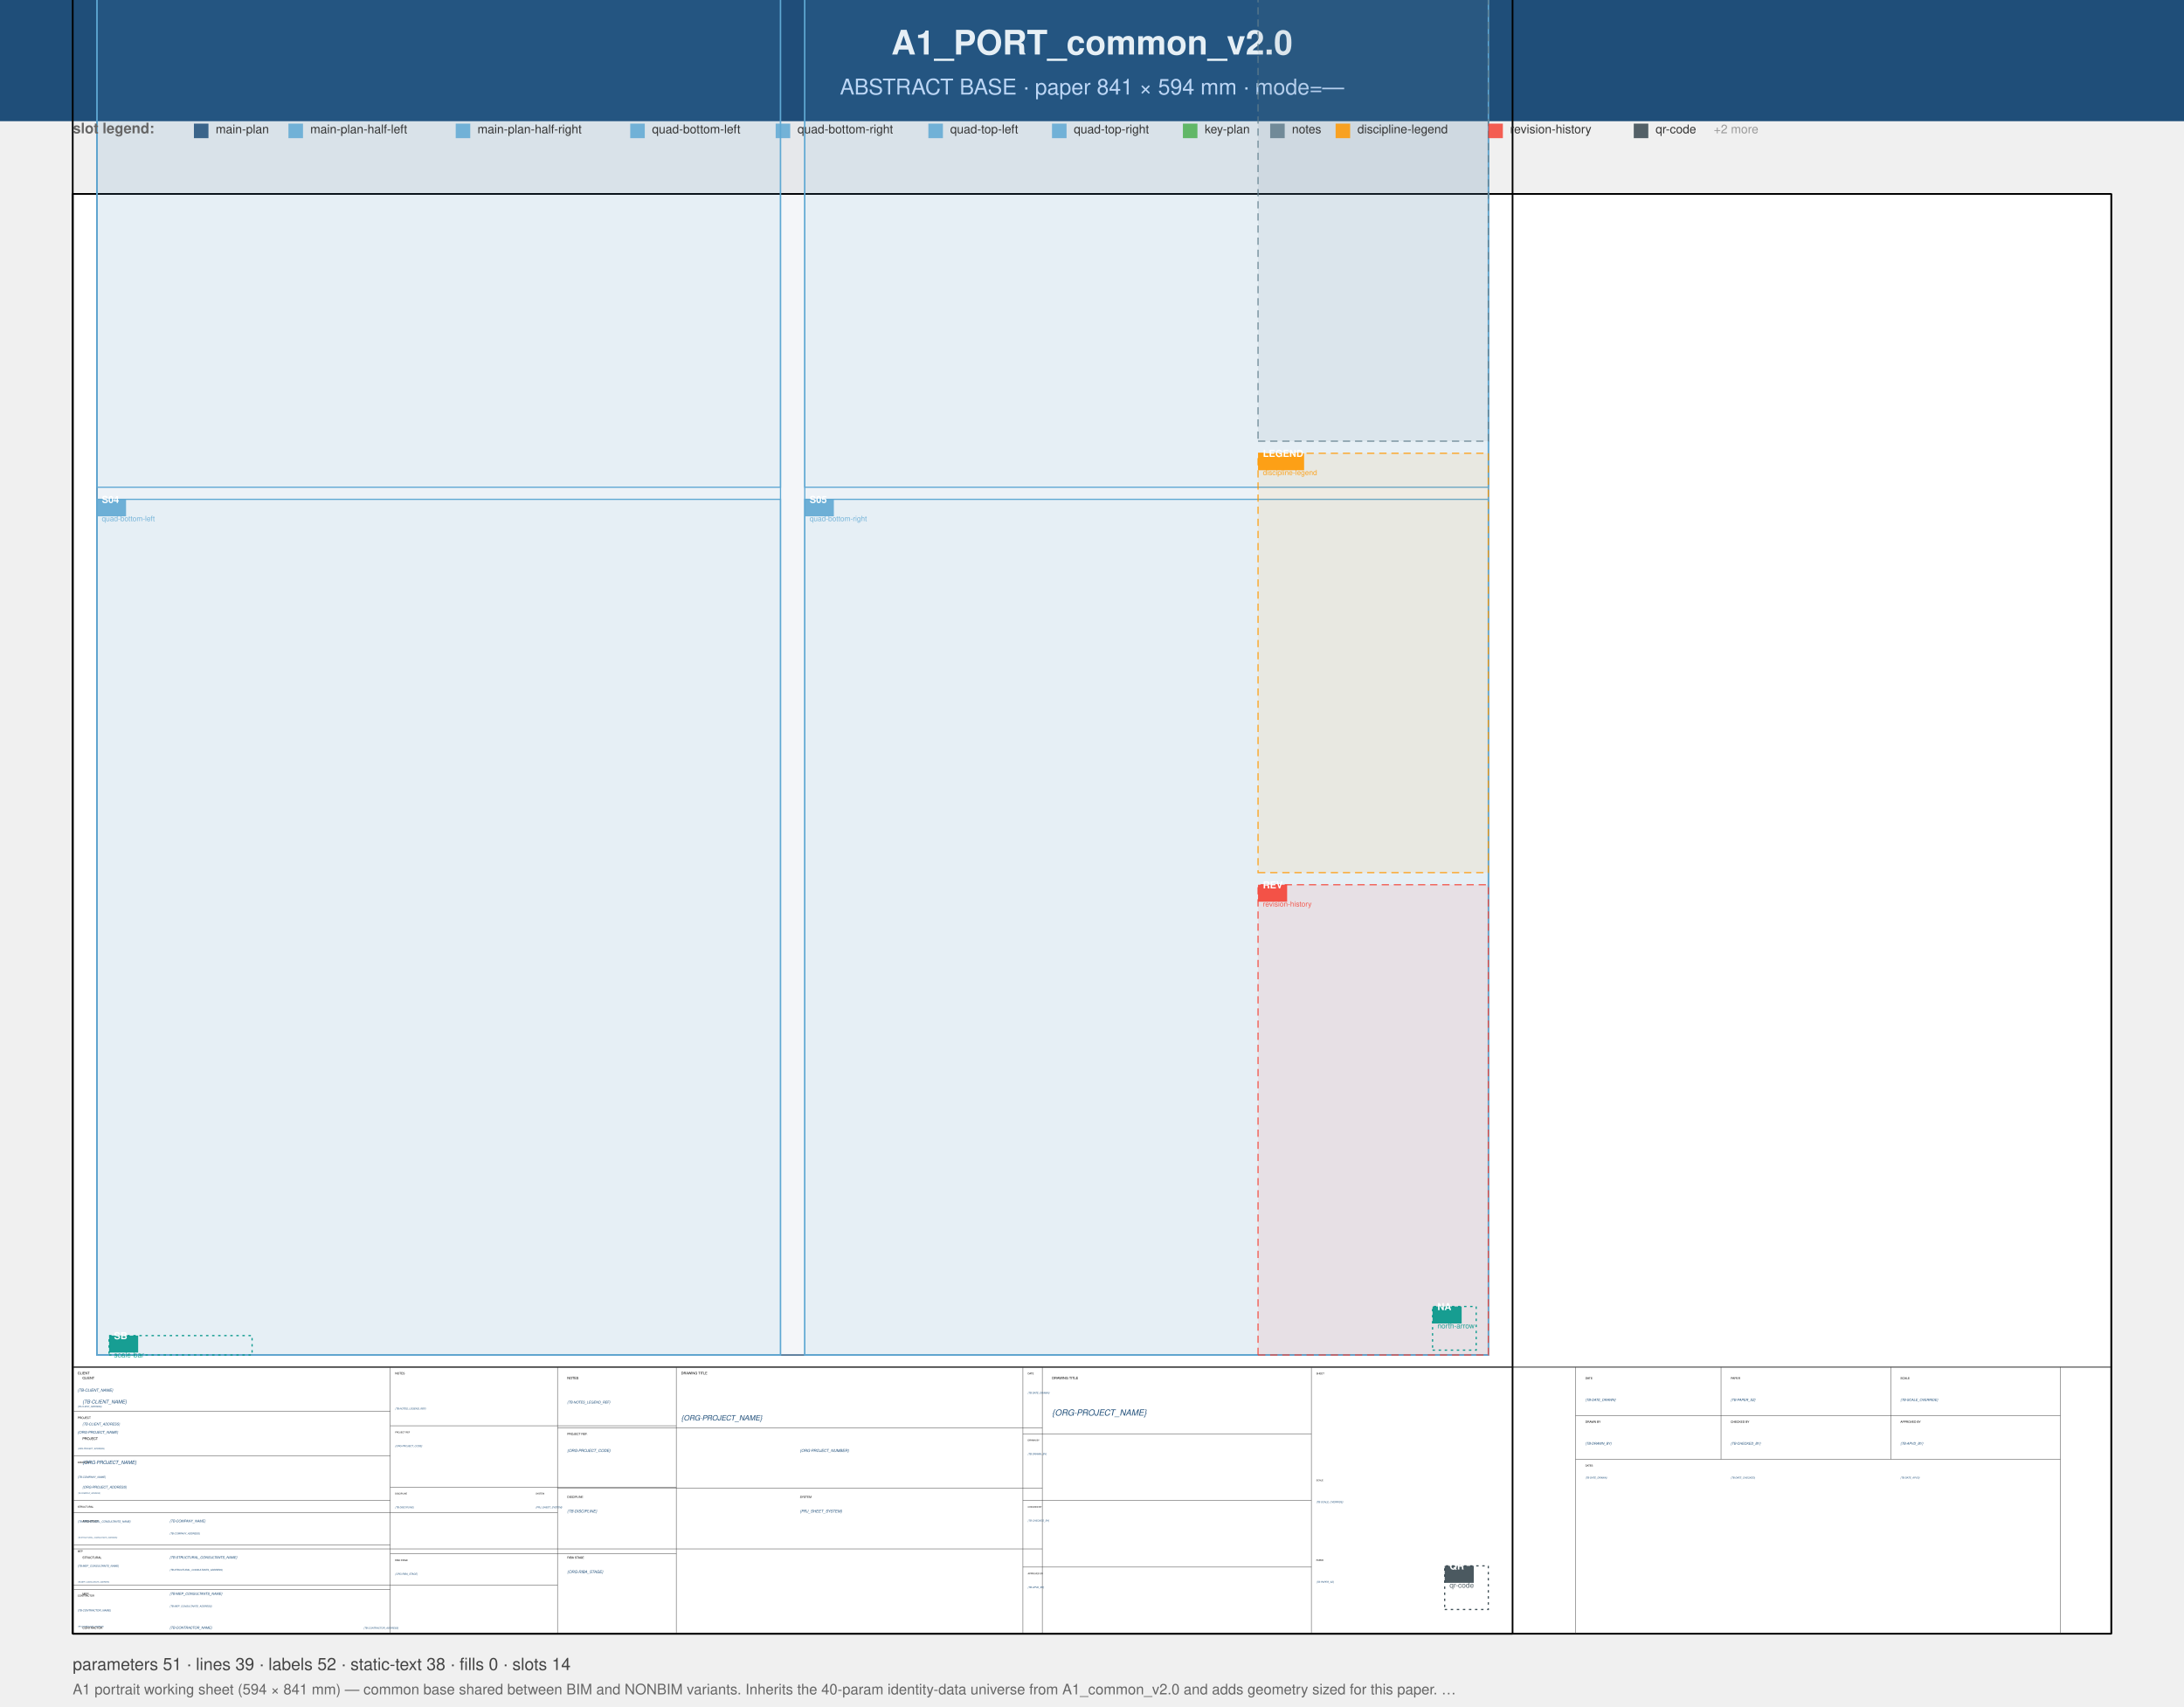
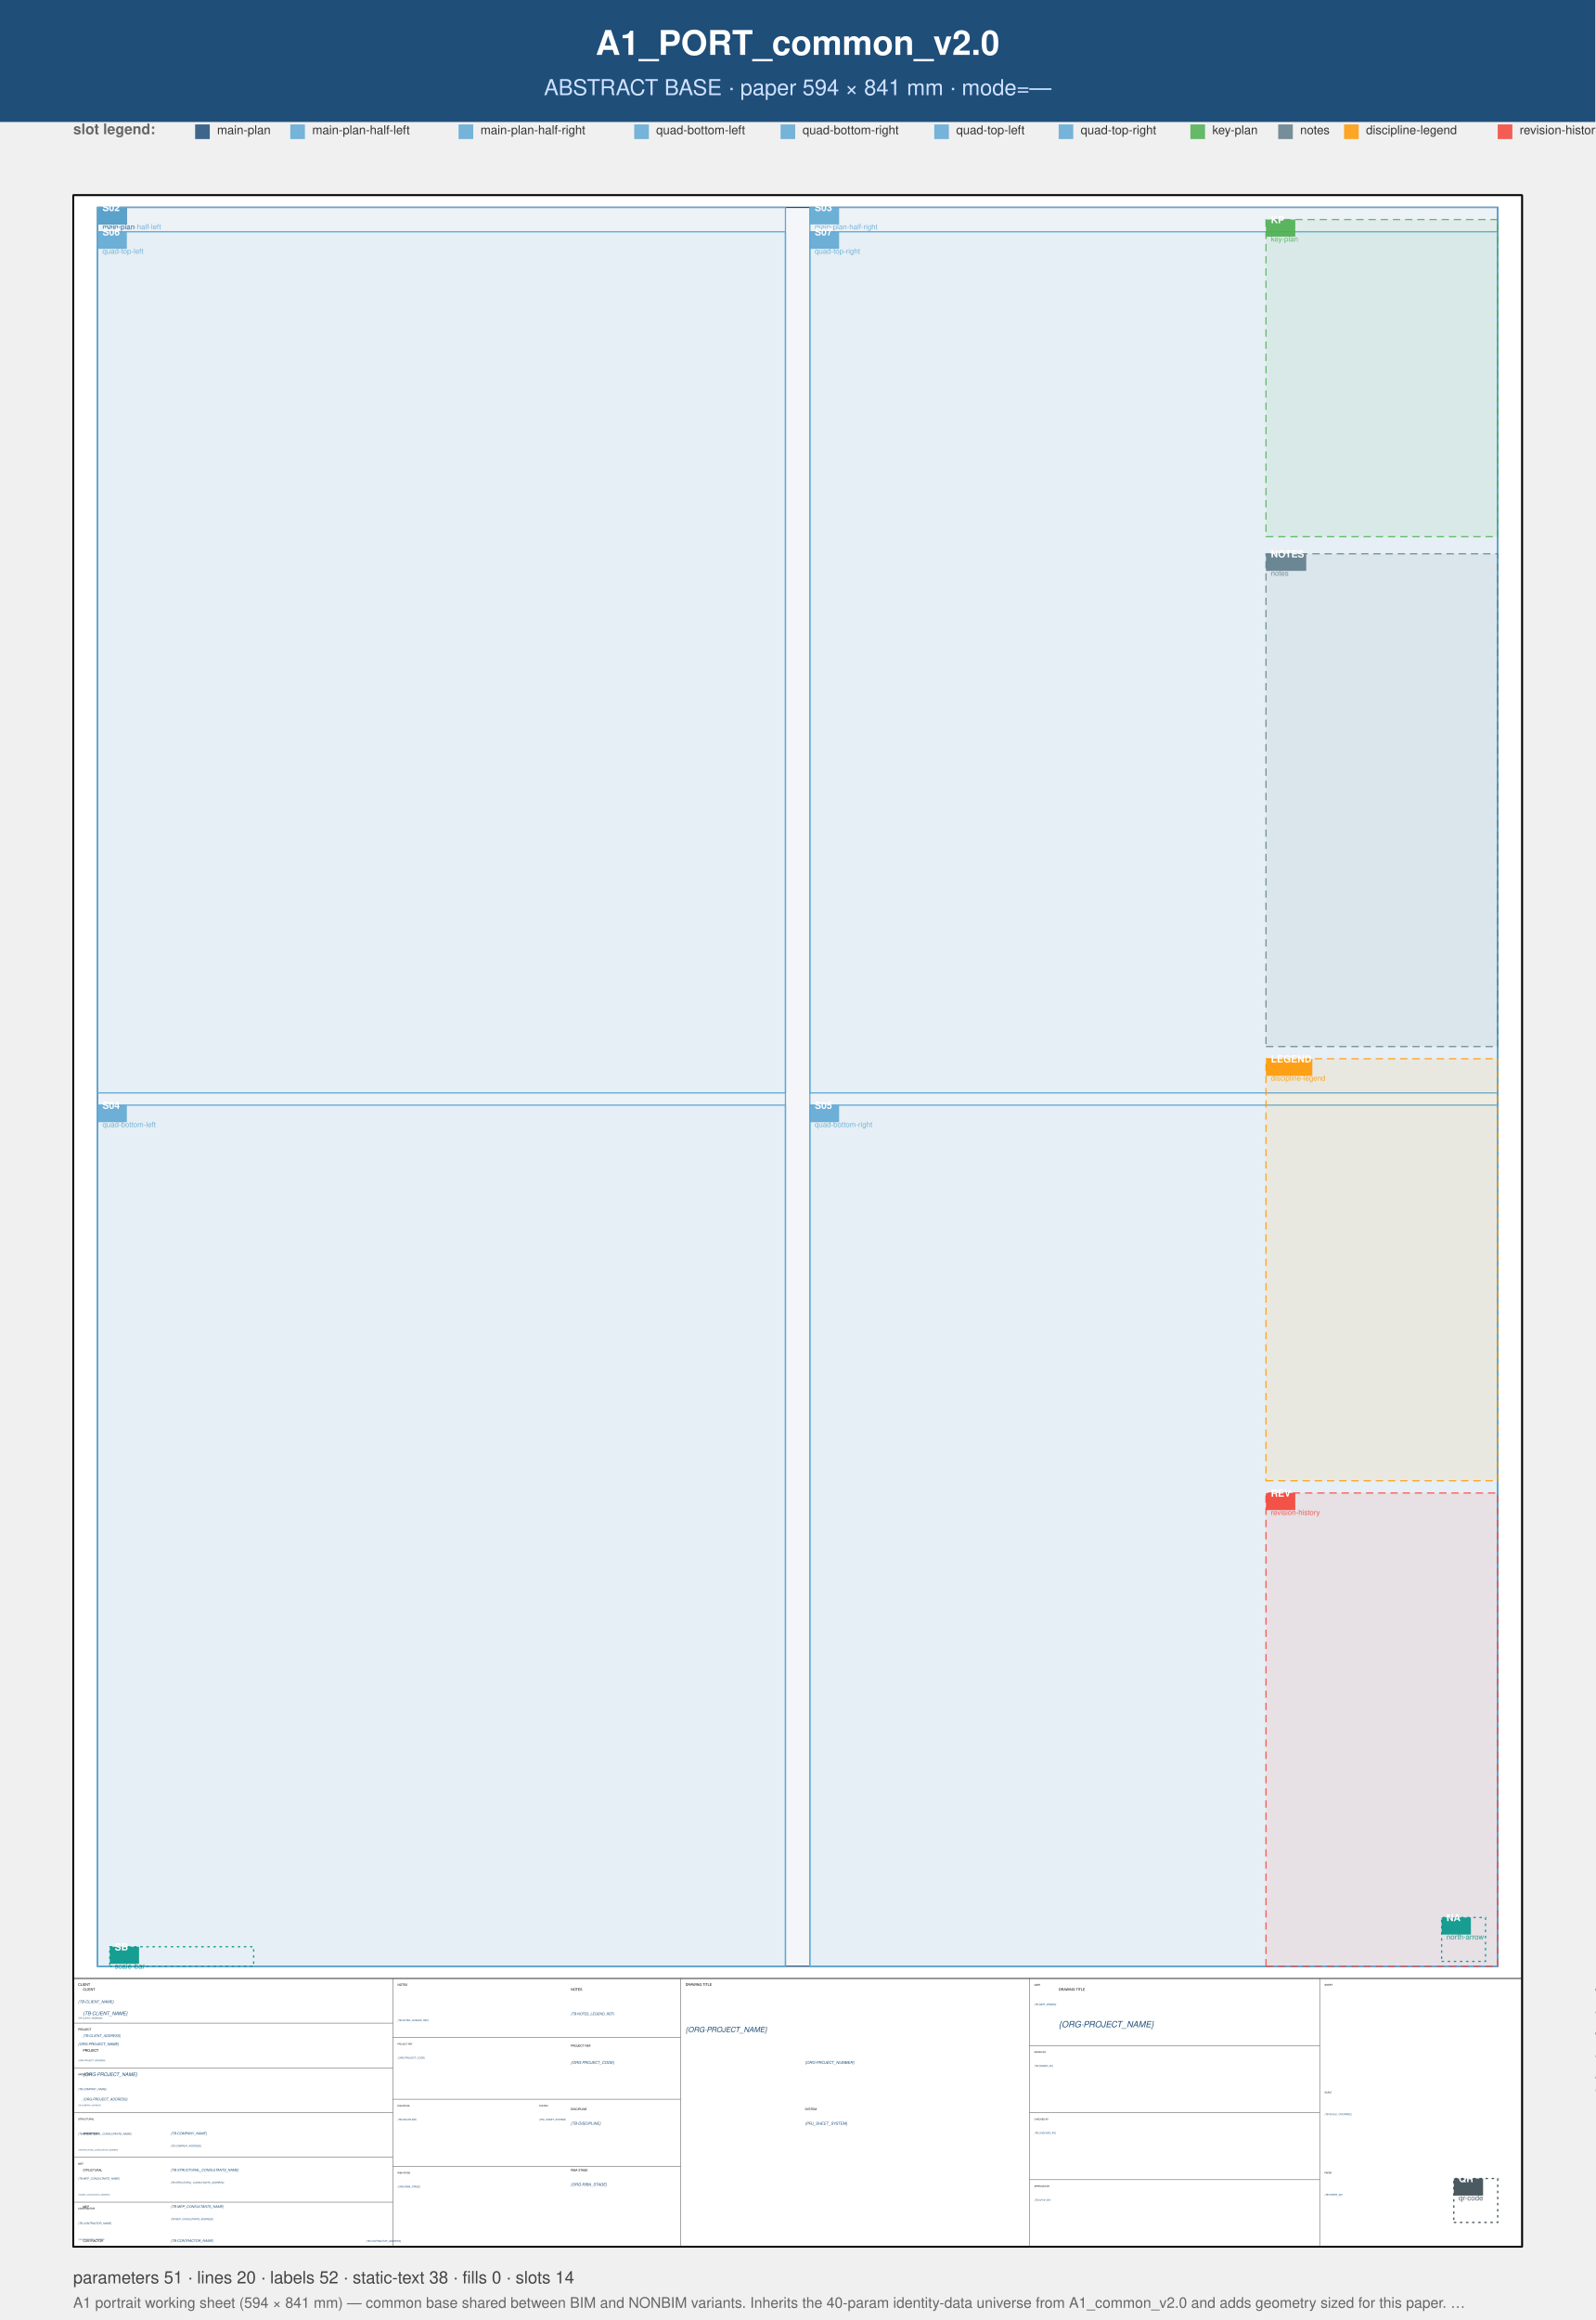
- <svg xmlns="http://www.w3.org/2000/svg" viewBox="0 0 901 704" width="901mm" height="704mm" style="background:#fafafa;font-family:Helvetica,Arial,sans-serif;">
-   <rect x="0" y="0" width="901" height="50" fill="#1F4E79" />
-   <text x="450.5" y="22.5" text-anchor="middle" fill="#fff" font-size="14" font-weight="bold">A1_PORT_common_v2.0</text>
-   <text x="450.5" y="39.0" text-anchor="middle" fill="#cfe2ff" font-size="9">ABSTRACT BASE   ·   paper 841 × 594 mm   ·   mode=—</text>
-   <g transform="translate(30,674) scale(1,-1)">
-     <rect x="0" y="0" width="841" height="594" fill="#ffffff" stroke="#1a1a1a" stroke-width="0.6" />
-     <line x1="0" y1="0" x2="841" y2="0" stroke="#000" stroke-width="0.7" />
-     <line x1="841" y1="0" x2="841" y2="594" stroke="#000" stroke-width="0.7" />
-     <line x1="841" y1="594" x2="0" y2="594" stroke="#000" stroke-width="0.7" />
-     <line x1="0" y1="594" x2="0" y2="0" stroke="#000" stroke-width="0.7" />
-     <line x1="0" y1="110" x2="841" y2="110" stroke="#222" stroke-width="0.35" />
-     <line x1="200" y1="0" x2="200" y2="110" stroke="#444" stroke-width="0.18" />
-     <line x1="400" y1="0" x2="400" y2="110" stroke="#444" stroke-width="0.18" />
-     <line x1="620" y1="0" x2="620" y2="110" stroke="#444" stroke-width="0.18" />
-     <line x1="820" y1="0" x2="820" y2="110" stroke="#444" stroke-width="0.18" />
-     <line x1="0" y1="50" x2="200" y2="50" stroke="#444" stroke-width="0.18" />
-     <line x1="0" y1="35" x2="200" y2="35" stroke="#444" stroke-width="0.18" />
-     <line x1="0" y1="20" x2="200" y2="20" stroke="#444" stroke-width="0.18" />
-     <line x1="200" y1="85" x2="400" y2="85" stroke="#444" stroke-width="0.18" />
-     <line x1="200" y1="60" x2="400" y2="60" stroke="#444" stroke-width="0.18" />
-     <line x1="200" y1="35" x2="400" y2="35" stroke="#444" stroke-width="0.18" />
-     <line x1="620" y1="90" x2="820" y2="90" stroke="#444" stroke-width="0.18" />
-     <line x1="620" y1="72" x2="820" y2="72" stroke="#444" stroke-width="0.18" />
-     <line x1="680" y1="72" x2="680" y2="110" stroke="#444" stroke-width="0.18" />
-     <line x1="750" y1="72" x2="750" y2="110" stroke="#444" stroke-width="0.18" />
+ <svg xmlns="http://www.w3.org/2000/svg" viewBox="0 0 654 951" width="654mm" height="951mm" style="background:#fafafa;font-family:Helvetica,Arial,sans-serif;">
+   <rect x="0" y="0" width="654" height="50" fill="#1F4E79" />
+   <text x="327.0" y="22.5" text-anchor="middle" fill="#fff" font-size="14" font-weight="bold">A1_PORT_common_v2.0</text>
+   <text x="327.0" y="39.0" text-anchor="middle" fill="#cfe2ff" font-size="9">ABSTRACT BASE   ·   paper 594 × 841 mm   ·   mode=—</text>
+   <g transform="translate(30,921) scale(1,-1)">
+     <rect x="0" y="0" width="594" height="841" fill="#ffffff" stroke="#1a1a1a" stroke-width="0.6" />
    <line x1="0" y1="0" x2="594" y2="0" stroke="#000" stroke-width="0.7" />
    <line x1="594" y1="0" x2="594" y2="841" stroke="#000" stroke-width="0.7" />
    <line x1="594" y1="841" x2="0" y2="841" stroke="#000" stroke-width="0.7" />
    <line x1="0" y1="841" x2="0" y2="0" stroke="#000" stroke-width="0.7" />
    <line x1="0" y1="110" x2="594" y2="110" stroke="#222" stroke-width="0.35" />
    <line x1="131" y1="0" x2="131" y2="110" stroke="#444" stroke-width="0.18" />
    <line x1="249" y1="0" x2="249" y2="110" stroke="#444" stroke-width="0.18" />
    <line x1="392" y1="0" x2="392" y2="110" stroke="#444" stroke-width="0.18" />
    <line x1="511" y1="0" x2="511" y2="110" stroke="#444" stroke-width="0.18" />
    <line x1="0" y1="18.3" x2="131" y2="18.3" stroke="#444" stroke-width="0.18" />
    <line x1="0" y1="36.7" x2="131" y2="36.7" stroke="#444" stroke-width="0.18" />
    <line x1="0" y1="55.0" x2="131" y2="55.0" stroke="#444" stroke-width="0.18" />
    <line x1="0" y1="73.3" x2="131" y2="73.3" stroke="#444" stroke-width="0.18" />
    <line x1="0" y1="91.7" x2="131" y2="91.7" stroke="#444" stroke-width="0.18" />
    <line x1="131" y1="33.0" x2="249" y2="33.0" stroke="#444" stroke-width="0.18" />
    <line x1="131" y1="60.5" x2="249" y2="60.5" stroke="#444" stroke-width="0.18" />
    <line x1="131" y1="85.8" x2="249" y2="85.8" stroke="#444" stroke-width="0.18" />
    <line x1="392" y1="27.5" x2="511" y2="27.5" stroke="#444" stroke-width="0.18" />
    <line x1="392" y1="55.0" x2="511" y2="55.0" stroke="#444" stroke-width="0.18" />
    <line x1="392" y1="82.5" x2="511" y2="82.5" stroke="#444" stroke-width="0.18" />
    <g transform="translate(4,105) scale(1,-1)">
      <text x="0" y="0" font-size="1.4" text-anchor="start" fill="#000">CLIENT</text>
    </g>
    <g transform="translate(4,80) scale(1,-1)">
      <text x="0" y="0" font-size="1.4" text-anchor="start" fill="#000">PROJECT</text>
    </g>
    <g transform="translate(4,46) scale(1,-1)">
      <text x="0" y="0" font-size="1.2" text-anchor="start" fill="#000">ARCHITECT</text>
    </g>
    <g transform="translate(4,31) scale(1,-1)">
      <text x="0" y="0" font-size="1.2" text-anchor="start" fill="#000">STRUCTURAL</text>
    </g>
    <g transform="translate(4,16) scale(1,-1)">
      <text x="0" y="0" font-size="1.2" text-anchor="start" fill="#000">MEP</text>
    </g>
    <g transform="translate(4,2) scale(1,-1)">
      <text x="0" y="0" font-size="1.2" text-anchor="start" fill="#000">CONTRACTOR</text>
    </g>
    <g transform="translate(204,105) scale(1,-1)">
      <text x="0" y="0" font-size="1.4" text-anchor="start" fill="#000">NOTES</text>
    </g>
    <g transform="translate(404,105) scale(1,-1)">
      <text x="0" y="0" font-size="1.4" text-anchor="start" fill="#000">DRAWING TITLE</text>
    </g>
    <g transform="translate(204,82) scale(1,-1)">
      <text x="0" y="0" font-size="1.2" text-anchor="start" fill="#000">PROJECT REF.</text>
    </g>
    <g transform="translate(204,56) scale(1,-1)">
      <text x="0" y="0" font-size="1.2" text-anchor="start" fill="#000">DISCIPLINE</text>
    </g>
    <g transform="translate(204,31) scale(1,-1)">
      <text x="0" y="0" font-size="1.2" text-anchor="start" fill="#000">RIBA STAGE</text>
    </g>
    <g transform="translate(624,105) scale(1,-1)">
      <text x="0" y="0" font-size="1.2" text-anchor="start" fill="#000">DATE</text>
    </g>
    <g transform="translate(684,105) scale(1,-1)">
      <text x="0" y="0" font-size="1.2" text-anchor="start" fill="#000">PAPER</text>
    </g>
    <g transform="translate(754,105) scale(1,-1)">
      <text x="0" y="0" font-size="1.2" text-anchor="start" fill="#000">SCALE</text>
    </g>
    <g transform="translate(624,87) scale(1,-1)">
      <text x="0" y="0" font-size="1.2" text-anchor="start" fill="#000">DRAWN BY</text>
    </g>
    <g transform="translate(684,87) scale(1,-1)">
      <text x="0" y="0" font-size="1.2" text-anchor="start" fill="#000">CHECKED BY</text>
    </g>
    <g transform="translate(754,87) scale(1,-1)">
      <text x="0" y="0" font-size="1.2" text-anchor="start" fill="#000">APPROVED BY</text>
    </g>
    <g transform="translate(624,69) scale(1,-1)">
      <text x="0" y="0" font-size="1.0" text-anchor="start" fill="#000">DATES</text>
    </g>
    <g transform="translate(300,56) scale(1,-1)">
      <text x="0" y="0" font-size="1.2" text-anchor="start" fill="#000">SYSTEM</text>
    </g>
    <g transform="translate(2,107) scale(1,-1)">
      <text x="0" y="0" font-size="1.4" text-anchor="start" fill="#000">CLIENT</text>
    </g>
    <g transform="translate(2,88.66667) scale(1,-1)">
      <text x="0" y="0" font-size="1.2" text-anchor="start" fill="#000">PROJECT</text>
    </g>
    <g transform="translate(2,70.33333) scale(1,-1)">
      <text x="0" y="0" font-size="1.0" text-anchor="start" fill="#000">ARCHITECT</text>
    </g>
    <g transform="translate(2,52.0) scale(1,-1)">
      <text x="0" y="0" font-size="1.0" text-anchor="start" fill="#000">STRUCTURAL</text>
    </g>
    <g transform="translate(2,33.66667) scale(1,-1)">
      <text x="0" y="0" font-size="1.0" text-anchor="start" fill="#000">MEP</text>
    </g>
    <g transform="translate(2,15.33333) scale(1,-1)">
      <text x="0" y="0" font-size="1.0" text-anchor="start" fill="#000">CONTRACTOR</text>
    </g>
    <g transform="translate(133,107) scale(1,-1)">
      <text x="0" y="0" font-size="1.2" text-anchor="start" fill="#000">NOTES</text>
    </g>
    <g transform="translate(133,82.8) scale(1,-1)">
      <text x="0" y="0" font-size="0.9" text-anchor="start" fill="#000">PROJECT REF</text>
    </g>
    <g transform="translate(133,57.5) scale(1,-1)">
      <text x="0" y="0" font-size="0.9" text-anchor="start" fill="#000">DISCIPLINE</text>
    </g>
    <g transform="translate(133,30.0) scale(1,-1)">
      <text x="0" y="0" font-size="0.9" text-anchor="start" fill="#000">RIBA STAGE</text>
    </g>
    <g transform="translate(251,107) scale(1,-1)">
      <text x="0" y="0" font-size="1.4" text-anchor="start" fill="#000">DRAWING TITLE</text>
    </g>
    <g transform="translate(394,107) scale(1,-1)">
      <text x="0" y="0" font-size="1.0" text-anchor="start" fill="#000">DATE</text>
    </g>
    <g transform="translate(394,79.5) scale(1,-1)">
      <text x="0" y="0" font-size="0.9" text-anchor="start" fill="#000">DRAWN BY</text>
    </g>
    <g transform="translate(394,52.0) scale(1,-1)">
      <text x="0" y="0" font-size="0.9" text-anchor="start" fill="#000">CHECKED BY</text>
    </g>
    <g transform="translate(394,24.5) scale(1,-1)">
      <text x="0" y="0" font-size="0.9" text-anchor="start" fill="#000">APPROVED BY</text>
    </g>
    <g transform="translate(513,107) scale(1,-1)">
      <text x="0" y="0" font-size="1.0" text-anchor="start" fill="#000">SHEET</text>
    </g>
    <g transform="translate(513,63.0) scale(1,-1)">
      <text x="0" y="0" font-size="0.9" text-anchor="start" fill="#000">SCALE</text>
    </g>
    <g transform="translate(513,30.0) scale(1,-1)">
      <text x="0" y="0" font-size="0.9" text-anchor="start" fill="#000">PAPER</text>
    </g>
    <g transform="translate(191,57.5) scale(1,-1)">
      <text x="0" y="0" font-size="0.9" text-anchor="start" fill="#000">SYSTEM</text>
    </g>
    <g transform="translate(4,95) scale(1,-1)">
      <text x="0" y="0" font-size="2.0" text-anchor="start" fill="#1F4E79" font-style="italic">{TB·CLIENT_NAME}</text>
    </g>
    <g transform="translate(4,86) scale(1,-1)">
      <text x="0" y="0" font-size="1.4" text-anchor="start" fill="#1F4E79" font-style="italic">{TB·CLIENT_ADDRESS}</text>
    </g>
    <g transform="translate(4,70) scale(1,-1)">
      <text x="0" y="0" font-size="2.0" text-anchor="start" fill="#1F4E79" font-style="italic">{ORG·PROJECT_NAME}</text>
    </g>
    <g transform="translate(4,60) scale(1,-1)">
      <text x="0" y="0" font-size="1.4" text-anchor="start" fill="#1F4E79" font-style="italic">{ORG·PROJECT_ADDRESS}</text>
    </g>
    <g transform="translate(40,46) scale(1,-1)">
      <text x="0" y="0" font-size="1.4" text-anchor="start" fill="#1F4E79" font-style="italic">{TB·COMPANY_NAME}</text>
    </g>
    <g transform="translate(40,41) scale(1,-1)">
      <text x="0" y="0" font-size="1.0" text-anchor="start" fill="#1F4E79" font-style="italic">{TB·COMPANY_ADDRESS}</text>
    </g>
    <g transform="translate(40,31) scale(1,-1)">
      <text x="0" y="0" font-size="1.4" text-anchor="start" fill="#1F4E79" font-style="italic">{TB·STRUCTURAL_CONSULTANTS_NAME}</text>
    </g>
    <g transform="translate(40,26) scale(1,-1)">
      <text x="0" y="0" font-size="1.0" text-anchor="start" fill="#1F4E79" font-style="italic">{TB·STRUCTURAL_CONSULTANTS_ADDRESS}</text>
    </g>
    <g transform="translate(40,16) scale(1,-1)">
      <text x="0" y="0" font-size="1.4" text-anchor="start" fill="#1F4E79" font-style="italic">{TB·MEP_CONSULTANTS_NAME}</text>
    </g>
    <g transform="translate(40,11) scale(1,-1)">
      <text x="0" y="0" font-size="1.0" text-anchor="start" fill="#1F4E79" font-style="italic">{TB·MEP_CONSULTANTS_ADDRESS}</text>
    </g>
    <g transform="translate(40,2) scale(1,-1)">
      <text x="0" y="0" font-size="1.4" text-anchor="start" fill="#1F4E79" font-style="italic">{TB·CONTRACTOR_NAME}</text>
    </g>
    <g transform="translate(120,2) scale(1,-1)">
      <text x="0" y="0" font-size="1.0" text-anchor="start" fill="#1F4E79" font-style="italic">{TB·CONTRACTOR_ADDRESS}</text>
    </g>
    <g transform="translate(204,75) scale(1,-1)">
      <text x="0" y="0" font-size="1.6" text-anchor="start" fill="#1F4E79" font-style="italic">{ORG·PROJECT_CODE}</text>
    </g>
    <g transform="translate(300,75) scale(1,-1)">
      <text x="0" y="0" font-size="1.6" text-anchor="start" fill="#1F4E79" font-style="italic">{ORG·PROJECT_NUMBER}</text>
    </g>
    <g transform="translate(204,50) scale(1,-1)">
      <text x="0" y="0" font-size="1.6" text-anchor="start" fill="#1F4E79" font-style="italic">{TB·DISCIPLINE}</text>
    </g>
    <g transform="translate(204,25) scale(1,-1)">
      <text x="0" y="0" font-size="1.6" text-anchor="start" fill="#1F4E79" font-style="italic">{ORG·RIBA_STAGE}</text>
    </g>
    <g transform="translate(204,95) scale(1,-1)">
      <text x="0" y="0" font-size="1.4" text-anchor="start" fill="#1F4E79" font-style="italic">{TB·NOTES_LEGEND_REF}</text>
    </g>
    <g transform="translate(404,90) scale(1,-1)">
      <text x="0" y="0" font-size="3.5" text-anchor="start" fill="#1F4E79" font-style="italic">{ORG·PROJECT_NAME}</text>
    </g>
    <g transform="translate(624,96) scale(1,-1)">
      <text x="0" y="0" font-size="1.4" text-anchor="start" fill="#1F4E79" font-style="italic">{TB·DATE_DRAWN}</text>
    </g>
    <g transform="translate(684,96) scale(1,-1)">
      <text x="0" y="0" font-size="1.4" text-anchor="start" fill="#1F4E79" font-style="italic">{TB·PAPER_SZ}</text>
    </g>
    <g transform="translate(754,96) scale(1,-1)">
      <text x="0" y="0" font-size="1.4" text-anchor="start" fill="#1F4E79" font-style="italic">{TB·SCALE_OVERRIDE}</text>
    </g>
    <g transform="translate(624,78) scale(1,-1)">
      <text x="0" y="0" font-size="1.4" text-anchor="start" fill="#1F4E79" font-style="italic">{TB·DRAWN_BY}</text>
    </g>
    <g transform="translate(684,78) scale(1,-1)">
      <text x="0" y="0" font-size="1.4" text-anchor="start" fill="#1F4E79" font-style="italic">{TB·CHECKED_BY}</text>
    </g>
    <g transform="translate(754,78) scale(1,-1)">
      <text x="0" y="0" font-size="1.4" text-anchor="start" fill="#1F4E79" font-style="italic">{TB·APVD_BY}</text>
    </g>
    <g transform="translate(624,64) scale(1,-1)">
      <text x="0" y="0" font-size="1.0" text-anchor="start" fill="#1F4E79" font-style="italic">{TB·DATE_DRAWN}</text>
    </g>
    <g transform="translate(684,64) scale(1,-1)">
      <text x="0" y="0" font-size="1.0" text-anchor="start" fill="#1F4E79" font-style="italic">{TB·DATE_CHECKED}</text>
    </g>
    <g transform="translate(754,64) scale(1,-1)">
      <text x="0" y="0" font-size="1.0" text-anchor="start" fill="#1F4E79" font-style="italic">{TB·DATE_APVD}</text>
    </g>
    <g transform="translate(300,50) scale(1,-1)">
      <text x="0" y="0" font-size="1.6" text-anchor="start" fill="#1F4E79" font-style="italic">{PRJ_SHEET_SYSTEM}</text>
    </g>
    <g transform="translate(2,99.91667) scale(1,-1)">
      <text x="0" y="0" font-size="1.6" text-anchor="start" fill="#1F4E79" font-style="italic">{TB·CLIENT_NAME}</text>
    </g>
    <g transform="translate(2,93.41667) scale(1,-1)">
      <text x="0" y="0" font-size="0.9" text-anchor="start" fill="#1F4E79" font-style="italic">{TB·CLIENT_ADDRESS}</text>
    </g>
    <g transform="translate(2,82.58333) scale(1,-1)">
      <text x="0" y="0" font-size="1.5" text-anchor="start" fill="#1F4E79" font-style="italic">{ORG·PROJECT_NAME}</text>
    </g>
    <g transform="translate(2,76.08333) scale(1,-1)">
      <text x="0" y="0" font-size="0.85" text-anchor="start" fill="#1F4E79" font-style="italic">{ORG·PROJECT_ADDRESS}</text>
    </g>
    <g transform="translate(2,64.25) scale(1,-1)">
      <text x="0" y="0" font-size="1.1" text-anchor="start" fill="#1F4E79" font-style="italic">{TB·COMPANY_NAME}</text>
    </g>
    <g transform="translate(2,57.75) scale(1,-1)">
      <text x="0" y="0" font-size="0.75" text-anchor="start" fill="#1F4E79" font-style="italic">{TB·COMPANY_ADDRESS}</text>
    </g>
    <g transform="translate(2,45.91667) scale(1,-1)">
      <text x="0" y="0" font-size="1.1" text-anchor="start" fill="#1F4E79" font-style="italic">{TB·STRUCTURAL_CONSULTANTS_NAME}</text>
    </g>
    <g transform="translate(2,39.41667) scale(1,-1)">
      <text x="0" y="0" font-size="0.75" text-anchor="start" fill="#1F4E79" font-style="italic">{TB·STRUCTURAL_CONSULTANTS_ADDRESS}</text>
    </g>
    <g transform="translate(2,27.58333) scale(1,-1)">
      <text x="0" y="0" font-size="1.1" text-anchor="start" fill="#1F4E79" font-style="italic">{TB·MEP_CONSULTANTS_NAME}</text>
    </g>
    <g transform="translate(2,21.08333) scale(1,-1)">
      <text x="0" y="0" font-size="0.75" text-anchor="start" fill="#1F4E79" font-style="italic">{TB·MEP_CONSULTANTS_ADDRESS}</text>
    </g>
    <g transform="translate(2,9.25) scale(1,-1)">
      <text x="0" y="0" font-size="1.1" text-anchor="start" fill="#1F4E79" font-style="italic">{TB·CONTRACTOR_NAME}</text>
    </g>
    <g transform="translate(2,2.75) scale(1,-1)">
      <text x="0" y="0" font-size="0.75" text-anchor="start" fill="#1F4E79" font-style="italic">{TB·CONTRACTOR_ADDRESS}</text>
    </g>
    <g transform="translate(133,92.5) scale(1,-1)">
      <text x="0" y="0" font-size="1.0" text-anchor="start" fill="#1F4E79" font-style="italic">{TB·NOTES_LEGEND_REF}</text>
    </g>
    <g transform="translate(133,77.1) scale(1,-1)">
      <text x="0" y="0" font-size="1.0" text-anchor="start" fill="#1F4E79" font-style="italic">{ORG·PROJECT_CODE}</text>
    </g>
    <g transform="translate(133,51.8) scale(1,-1)">
      <text x="0" y="0" font-size="1.0" text-anchor="start" fill="#1F4E79" font-style="italic">{TB·DISCIPLINE}</text>
    </g>
    <g transform="translate(133,24.3) scale(1,-1)">
      <text x="0" y="0" font-size="1.0" text-anchor="start" fill="#1F4E79" font-style="italic">{ORG·RIBA_STAGE}</text>
    </g>
    <g transform="translate(251,88.0) scale(1,-1)">
      <text x="0" y="0" font-size="3.0" text-anchor="start" fill="#1F4E79" font-style="italic">{ORG·PROJECT_NAME}</text>
    </g>
    <g transform="translate(394,99.0) scale(1,-1)">
      <text x="0" y="0" font-size="1.0" text-anchor="start" fill="#1F4E79" font-style="italic">{TB·DATE_DRAWN}</text>
    </g>
    <g transform="translate(394,73.8) scale(1,-1)">
      <text x="0" y="0" font-size="1.0" text-anchor="start" fill="#1F4E79" font-style="italic">{TB·DRAWN_BY}</text>
    </g>
    <g transform="translate(394,46.3) scale(1,-1)">
      <text x="0" y="0" font-size="1.0" text-anchor="start" fill="#1F4E79" font-style="italic">{TB·CHECKED_BY}</text>
    </g>
    <g transform="translate(394,18.8) scale(1,-1)">
      <text x="0" y="0" font-size="1.0" text-anchor="start" fill="#1F4E79" font-style="italic">{TB·APVD_BY}</text>
    </g>
    <g transform="translate(513,54.0) scale(1,-1)">
      <text x="0" y="0" font-size="1.0" text-anchor="start" fill="#1F4E79" font-style="italic">{TB·SCALE_OVERRIDE}</text>
    </g>
    <g transform="translate(513,21.0) scale(1,-1)">
      <text x="0" y="0" font-size="1.0" text-anchor="start" fill="#1F4E79" font-style="italic">{TB·PAPER_SZ}</text>
    </g>
    <g transform="translate(191,51.8) scale(1,-1)">
      <text x="0" y="0" font-size="1.0" text-anchor="start" fill="#1F4E79" font-style="italic">{PRJ_SHEET_SYSTEM}</text>
    </g>
    <rect x="10" y="115" width="574" height="721" fill="#1F4E79" fill-opacity="0.05" stroke="#1F4E79" stroke-width="0.5" stroke-dasharray="" opacity="1.0" />
    <rect x="10" y="829" width="12" height="7" fill="#1F4E79" opacity="0.9" />
    <g transform="translate(12,834.5) scale(1,-1)">
      <text x="0" y="0" font-size="4" font-weight="bold" fill="#fff">S01</text>
    </g>
    <g transform="translate(12,827) scale(1,-1)">
      <text x="0" y="0" font-size="3" fill="#1F4E79" opacity="0.85">main-plan</text>
    </g>
    <rect x="10" y="115" width="282" height="721" fill="#5fa8d3" fill-opacity="0.05" stroke="#5fa8d3" stroke-width="0.5" stroke-dasharray="" opacity="1.0" />
    <rect x="10" y="829" width="12" height="7" fill="#5fa8d3" opacity="0.9" />
    <g transform="translate(12,834.5) scale(1,-1)">
      <text x="0" y="0" font-size="4" font-weight="bold" fill="#fff">S02</text>
    </g>
    <g transform="translate(12,827) scale(1,-1)">
      <text x="0" y="0" font-size="3" fill="#5fa8d3" opacity="0.85">main-plan-half-left</text>
    </g>
    <rect x="302" y="115" width="282" height="721" fill="#5fa8d3" fill-opacity="0.05" stroke="#5fa8d3" stroke-width="0.5" stroke-dasharray="" opacity="1.0" />
    <rect x="302" y="829" width="12" height="7" fill="#5fa8d3" opacity="0.9" />
    <g transform="translate(304,834.5) scale(1,-1)">
      <text x="0" y="0" font-size="4" font-weight="bold" fill="#fff">S03</text>
    </g>
    <g transform="translate(304,827) scale(1,-1)">
      <text x="0" y="0" font-size="3" fill="#5fa8d3" opacity="0.85">main-plan-half-right</text>
    </g>
    <rect x="10" y="115" width="282" height="353" fill="#5fa8d3" fill-opacity="0.05" stroke="#5fa8d3" stroke-width="0.5" stroke-dasharray="" opacity="1.0" />
    <rect x="10" y="461" width="12" height="7" fill="#5fa8d3" opacity="0.9" />
    <g transform="translate(12,466.5) scale(1,-1)">
      <text x="0" y="0" font-size="4" font-weight="bold" fill="#fff">S04</text>
    </g>
    <g transform="translate(12,459) scale(1,-1)">
      <text x="0" y="0" font-size="3" fill="#5fa8d3" opacity="0.85">quad-bottom-left</text>
    </g>
    <rect x="302" y="115" width="282" height="353" fill="#5fa8d3" fill-opacity="0.05" stroke="#5fa8d3" stroke-width="0.5" stroke-dasharray="" opacity="1.0" />
    <rect x="302" y="461" width="12" height="7" fill="#5fa8d3" opacity="0.9" />
    <g transform="translate(304,466.5) scale(1,-1)">
      <text x="0" y="0" font-size="4" font-weight="bold" fill="#fff">S05</text>
    </g>
    <g transform="translate(304,459) scale(1,-1)">
      <text x="0" y="0" font-size="3" fill="#5fa8d3" opacity="0.85">quad-bottom-right</text>
    </g>
    <rect x="10" y="473" width="282" height="353" fill="#5fa8d3" fill-opacity="0.05" stroke="#5fa8d3" stroke-width="0.5" stroke-dasharray="" opacity="1.0" />
    <rect x="10" y="819" width="12" height="7" fill="#5fa8d3" opacity="0.9" />
    <g transform="translate(12,824.5) scale(1,-1)">
      <text x="0" y="0" font-size="4" font-weight="bold" fill="#fff">S06</text>
    </g>
    <g transform="translate(12,817) scale(1,-1)">
      <text x="0" y="0" font-size="3" fill="#5fa8d3" opacity="0.85">quad-top-left</text>
    </g>
    <rect x="302" y="473" width="282" height="353" fill="#5fa8d3" fill-opacity="0.05" stroke="#5fa8d3" stroke-width="0.5" stroke-dasharray="" opacity="1.0" />
    <rect x="302" y="819" width="12" height="7" fill="#5fa8d3" opacity="0.9" />
    <g transform="translate(304,824.5) scale(1,-1)">
      <text x="0" y="0" font-size="4" font-weight="bold" fill="#fff">S07</text>
    </g>
    <g transform="translate(304,817) scale(1,-1)">
      <text x="0" y="0" font-size="3" fill="#5fa8d3" opacity="0.85">quad-top-right</text>
    </g>
    <rect x="489" y="701" width="95" height="130" fill="#4CAF50" fill-opacity="0.10" stroke="#4CAF50" stroke-width="0.5" stroke-dasharray="3,2" opacity="0.85" />
    <rect x="489" y="824" width="12" height="7" fill="#4CAF50" opacity="0.9" />
    <g transform="translate(491,829.5) scale(1,-1)">
      <text x="0" y="0" font-size="4" font-weight="bold" fill="#fff">KP</text>
    </g>
    <g transform="translate(491,822) scale(1,-1)">
      <text x="0" y="0" font-size="3" fill="#4CAF50" opacity="0.85">key-plan</text>
    </g>
    <rect x="489" y="492" width="95" height="202" fill="#607D8B" fill-opacity="0.10" stroke="#607D8B" stroke-width="0.5" stroke-dasharray="3,2" opacity="0.85" />
    <rect x="489" y="687" width="16.5" height="7" fill="#607D8B" opacity="0.9" />
    <g transform="translate(491,692.5) scale(1,-1)">
      <text x="0" y="0" font-size="4" font-weight="bold" fill="#fff">NOTES</text>
    </g>
    <g transform="translate(491,685) scale(1,-1)">
      <text x="0" y="0" font-size="3" fill="#607D8B" opacity="0.85">notes</text>
    </g>
    <rect x="489" y="314" width="95" height="173" fill="#FF9800" fill-opacity="0.10" stroke="#FF9800" stroke-width="0.5" stroke-dasharray="3,2" opacity="0.85" />
    <rect x="489" y="480" width="19.0" height="7" fill="#FF9800" opacity="0.9" />
    <g transform="translate(491,485.5) scale(1,-1)">
      <text x="0" y="0" font-size="4" font-weight="bold" fill="#fff">LEGEND</text>
    </g>
    <g transform="translate(491,478) scale(1,-1)">
      <text x="0" y="0" font-size="3" fill="#FF9800" opacity="0.85">discipline-legend</text>
    </g>
    <rect x="489" y="115" width="95" height="194" fill="#F44336" fill-opacity="0.10" stroke="#F44336" stroke-width="0.5" stroke-dasharray="3,2" opacity="0.85" />
    <rect x="489" y="302" width="12" height="7" fill="#F44336" opacity="0.9" />
    <g transform="translate(491,307.5) scale(1,-1)">
      <text x="0" y="0" font-size="4" font-weight="bold" fill="#fff">REV</text>
    </g>
    <g transform="translate(491,300) scale(1,-1)">
      <text x="0" y="0" font-size="3" fill="#F44336" opacity="0.85">revision-history</text>
    </g>
    <rect x="566" y="10" width="18" height="18" fill="#37474F" fill-opacity="0.0" stroke="#37474F" stroke-width="0.5" stroke-dasharray="1,1.5" opacity="0.95" />
    <rect x="566" y="21" width="12" height="7" fill="#37474F" opacity="0.9" />
    <g transform="translate(568,26.5) scale(1,-1)">
      <text x="0" y="0" font-size="4" font-weight="bold" fill="#fff">QR</text>
    </g>
    <g transform="translate(568,19) scale(1,-1)">
      <text x="0" y="0" font-size="3" fill="#37474F" opacity="0.85">qr-code</text>
    </g>
    <rect x="561" y="117" width="18" height="18" fill="#009688" fill-opacity="0.0" stroke="#009688" stroke-width="0.5" stroke-dasharray="1,1.5" opacity="0.95" />
    <rect x="561" y="128" width="12" height="7" fill="#009688" opacity="0.9" />
    <g transform="translate(563,133.5) scale(1,-1)">
      <text x="0" y="0" font-size="4" font-weight="bold" fill="#fff">NA</text>
    </g>
    <g transform="translate(563,126) scale(1,-1)">
      <text x="0" y="0" font-size="3" fill="#009688" opacity="0.85">north-arrow</text>
    </g>
    <rect x="15" y="115" width="59" height="8" fill="#009688" fill-opacity="0.0" stroke="#009688" stroke-width="0.5" stroke-dasharray="1,1.5" opacity="0.95" />
    <rect x="15" y="116" width="12" height="7" fill="#009688" opacity="0.9" />
    <g transform="translate(17,121.5) scale(1,-1)">
      <text x="0" y="0" font-size="4" font-weight="bold" fill="#fff">SB</text>
    </g>
    <g transform="translate(17,114) scale(1,-1)">
      <text x="0" y="0" font-size="3" fill="#009688" opacity="0.85">scale-bar</text>
    </g>
  </g>
  <text x="30" y="55" font-size="6" fill="#666" font-weight="bold">slot legend:</text>
  <rect x="80" y="51" width="6" height="6" fill="#1F4E79" opacity="0.85" />
  <text x="89" y="55" font-size="5" fill="#333">main-plan</text>
  <rect x="119" y="51" width="6" height="6" fill="#5fa8d3" opacity="0.85" />
  <text x="128" y="55" font-size="5" fill="#333">main-plan-half-left</text>
  <rect x="188" y="51" width="6" height="6" fill="#5fa8d3" opacity="0.85" />
  <text x="197" y="55" font-size="5" fill="#333">main-plan-half-right</text>
  <rect x="260" y="51" width="6" height="6" fill="#5fa8d3" opacity="0.85" />
  <text x="269" y="55" font-size="5" fill="#333">quad-bottom-left</text>
  <rect x="320" y="51" width="6" height="6" fill="#5fa8d3" opacity="0.85" />
  <text x="329" y="55" font-size="5" fill="#333">quad-bottom-right</text>
  <rect x="383" y="51" width="6" height="6" fill="#5fa8d3" opacity="0.85" />
  <text x="392" y="55" font-size="5" fill="#333">quad-top-left</text>
  <rect x="434" y="51" width="6" height="6" fill="#5fa8d3" opacity="0.85" />
  <text x="443" y="55" font-size="5" fill="#333">quad-top-right</text>
  <rect x="488" y="51" width="6" height="6" fill="#4CAF50" opacity="0.85" />
  <text x="497" y="55" font-size="5" fill="#333">key-plan</text>
  <rect x="524" y="51" width="6" height="6" fill="#607D8B" opacity="0.85" />
  <text x="533" y="55" font-size="5" fill="#333">notes</text>
  <rect x="551" y="51" width="6" height="6" fill="#FF9800" opacity="0.85" />
  <text x="560" y="55" font-size="5" fill="#333">discipline-legend</text>
  <rect x="614" y="51" width="6" height="6" fill="#F44336" opacity="0.85" />
  <text x="623" y="55" font-size="5" fill="#333">revision-history</text>
  <rect x="674" y="51" width="6" height="6" fill="#37474F" opacity="0.85" />
  <text x="683" y="55" font-size="5" fill="#333">qr-code</text>
  <text x="707" y="55" font-size="5" fill="#999">+2 more</text>
-   <text x="30" y="689.0" font-size="7" fill="#444">parameters 51  ·  lines 39  ·  labels 52  ·  static-text 38  ·  fills 0  ·  slots 14</text>
-   <text x="30" y="699.0" font-size="6" fill="#666">A1 portrait working sheet (594 × 841 mm) — common base shared between BIM and NONBIM variants. Inherits the 40-param identity-data universe from A1_common_v2.0 and adds geometry sized for this paper. …</text>
+   <text x="30" y="936.0" font-size="7" fill="#444">parameters 51  ·  lines 20  ·  labels 52  ·  static-text 38  ·  fills 0  ·  slots 14</text>
+   <text x="30" y="946.0" font-size="6" fill="#666">A1 portrait working sheet (594 × 841 mm) — common base shared between BIM and NONBIM variants. Inherits the 40-param identity-data universe from A1_common_v2.0 and adds geometry sized for this paper. …</text>
</svg>
